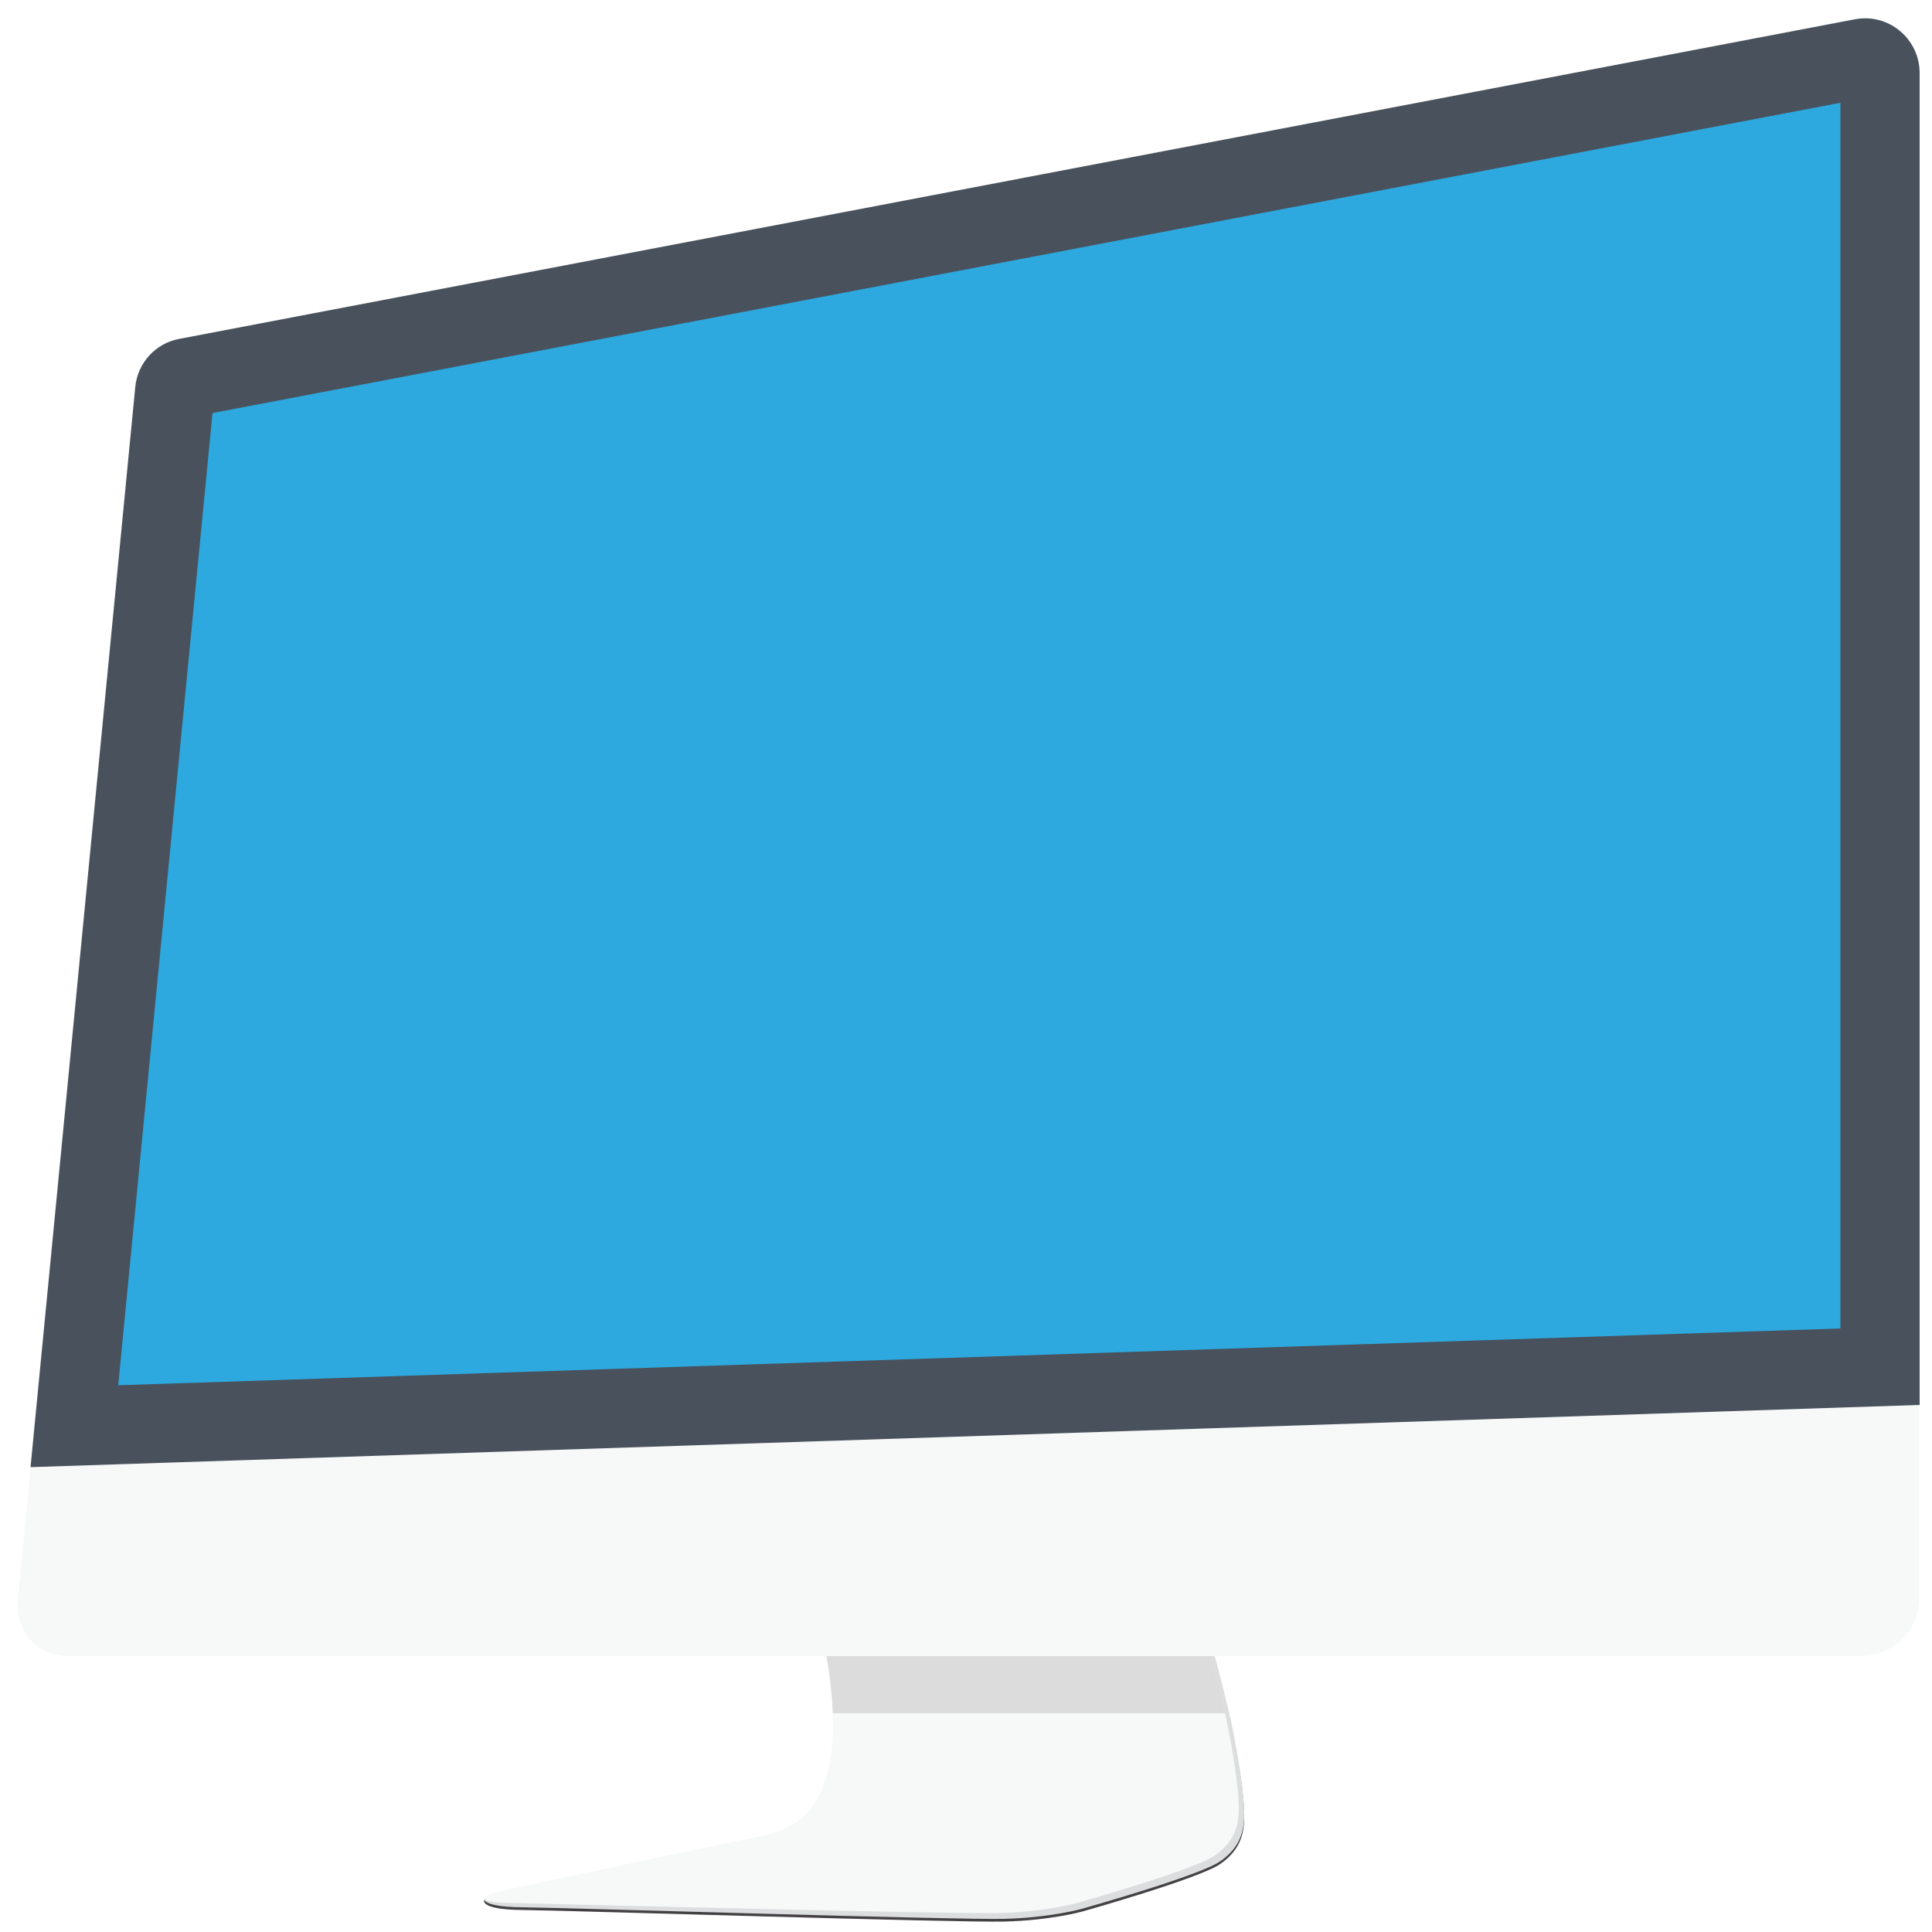
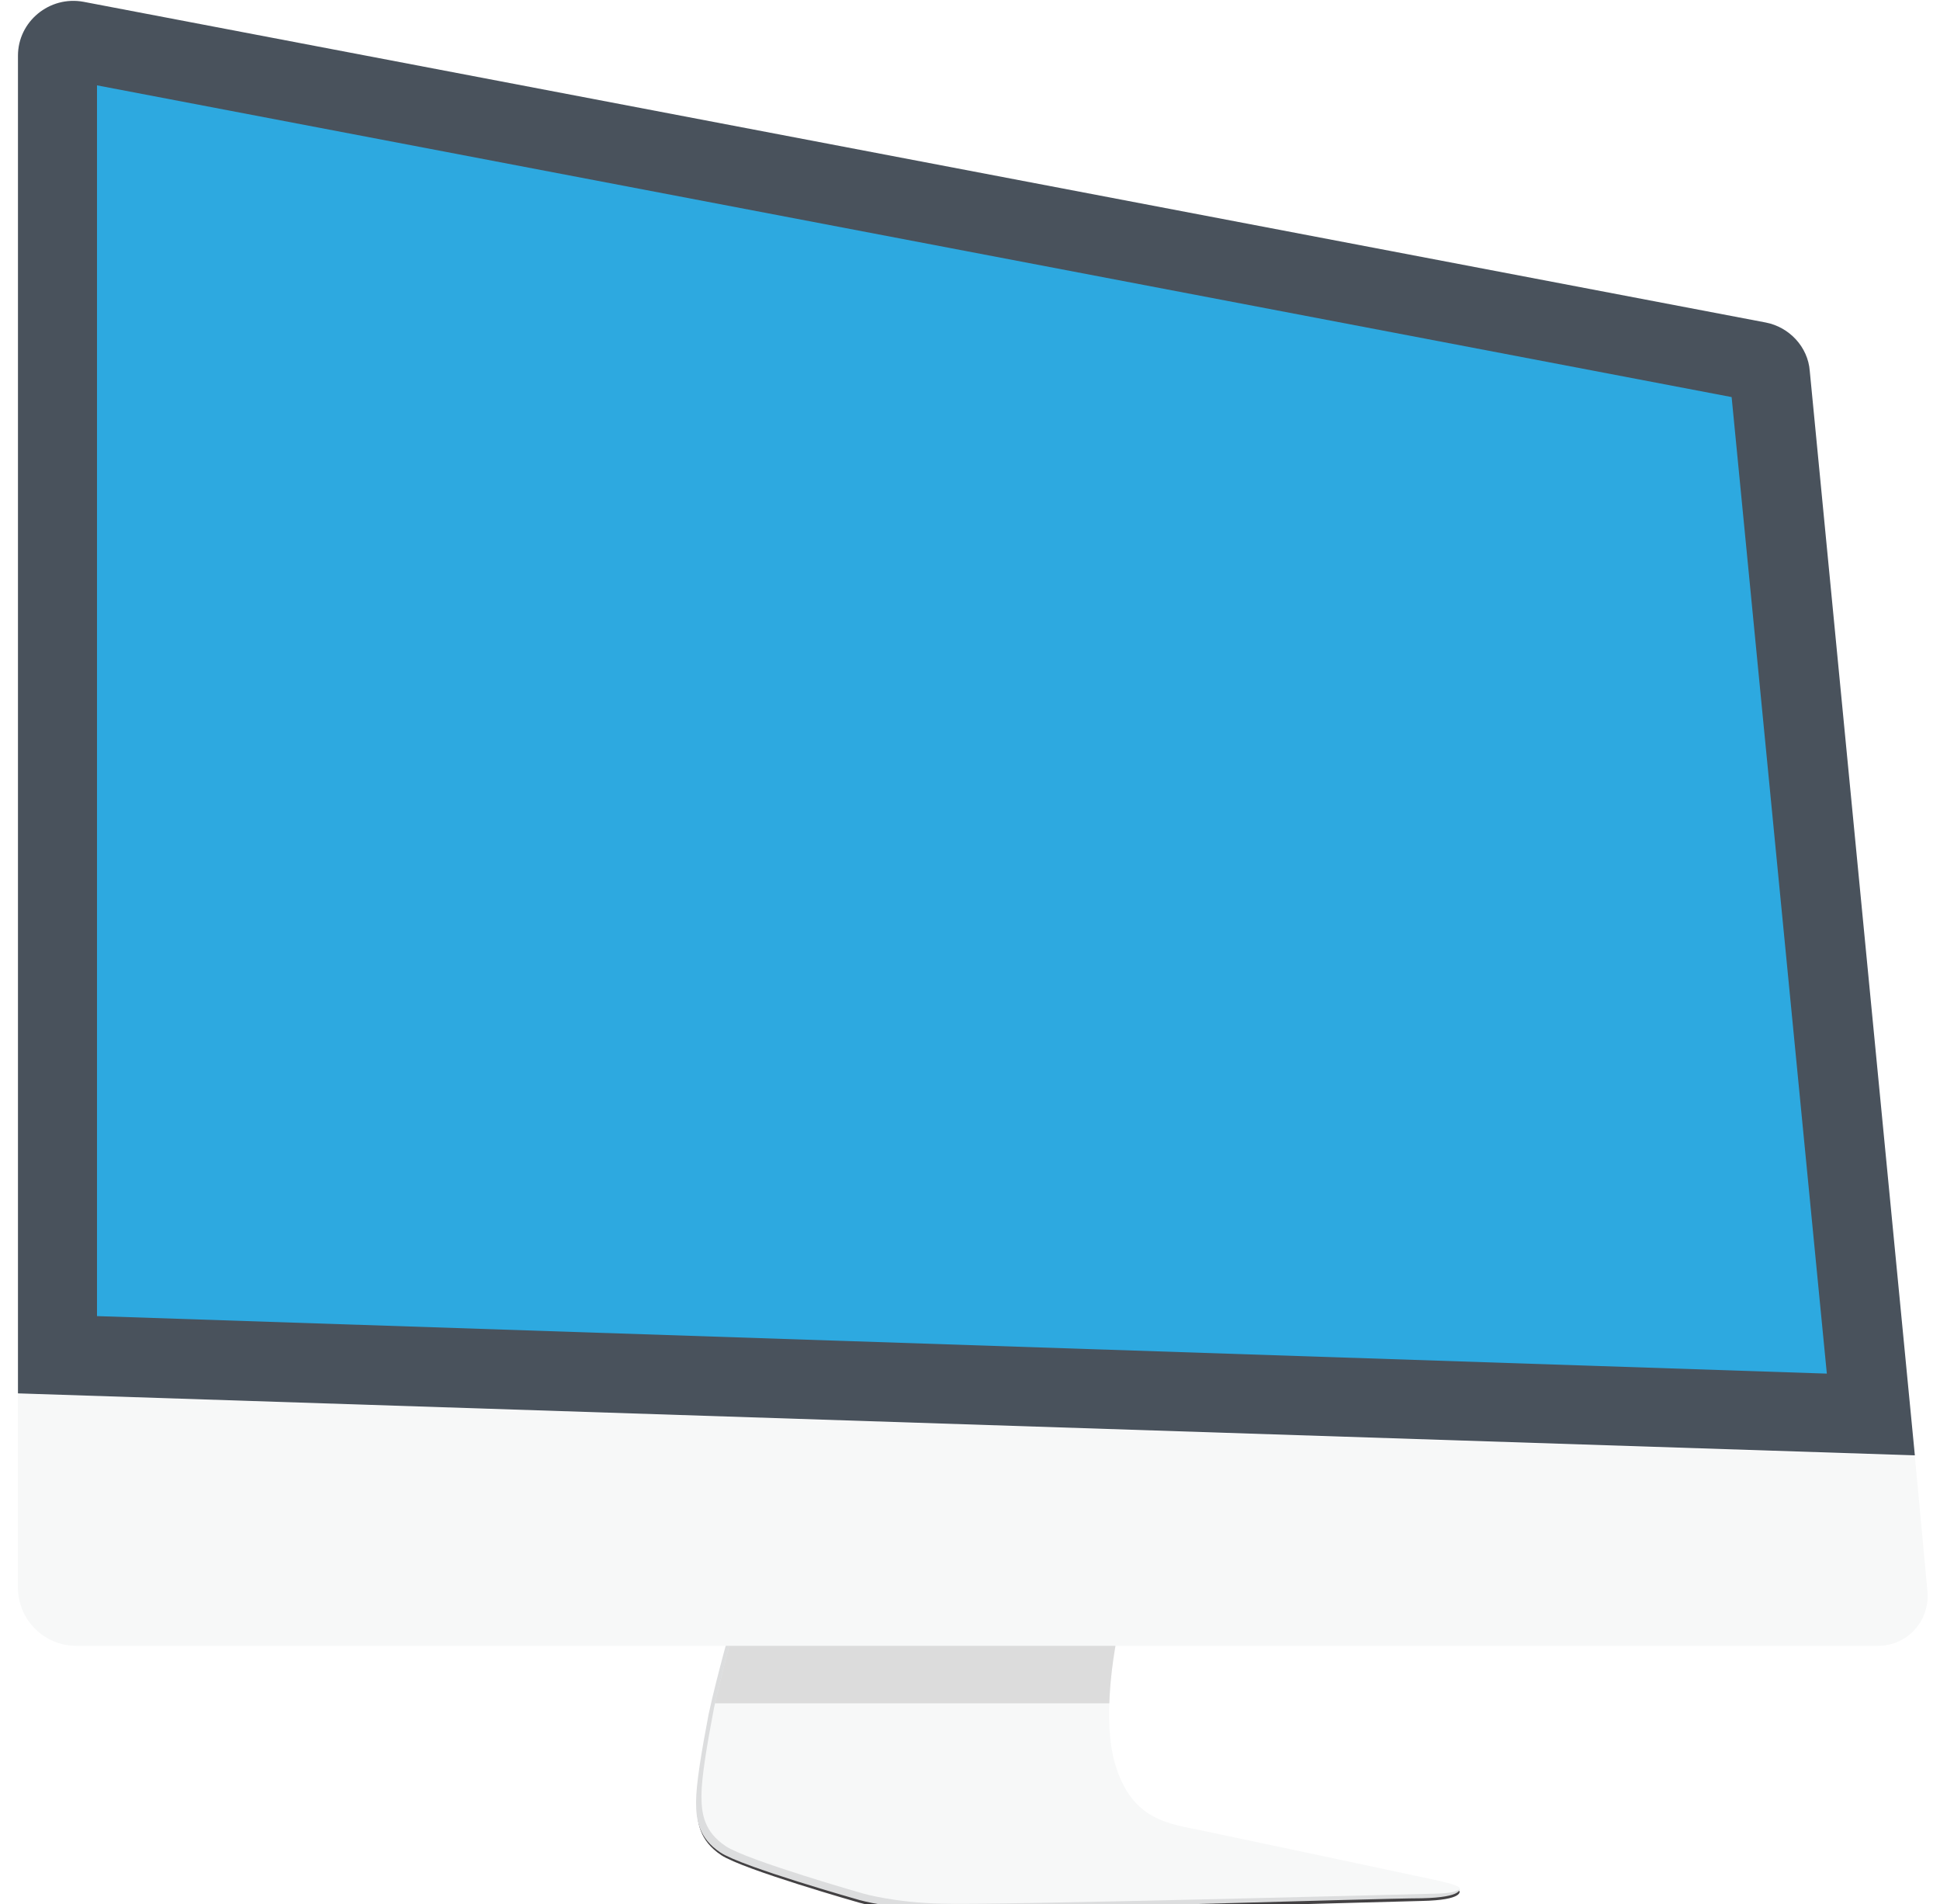
- <svg xmlns="http://www.w3.org/2000/svg" xmlns:xlink="http://www.w3.org/1999/xlink" version="1.1" id="Layer_1" x="0px" y="0px" viewBox="0 0 500 500" enable-background="new 0 0 500 500" xml:space="preserve">
+ <svg xmlns="http://www.w3.org/2000/svg" xmlns:xlink="http://www.w3.org/1999/xlink" version="1.1" id="Layer_1" x="0px" y="0px" viewBox="0 74 216 211.9" enable-background="new 0 74 216 211.9" xml:space="preserve">
  <g>
-     <path fill-rule="evenodd" clip-rule="evenodd" fill="#434143" d="M312.5,422.4c0,0,4.1,14.6,6.2,24.3c2,9.7,3.2,18.1,3.3,22.7   c0.1,4.6-0.7,9.2-6.2,13c-5.5,3.8-35.7,12.3-35.7,12.3s-8.2,2.3-20.2,2.6c-12,0.3-113.9-2.9-124.8-3c-10.9-0.1-9.8-2.5-9.8-2.5   l7.1-1.9c8.8-0.9,51.7-9.7,60.4-11.5c8.8-1.8,18.3-2.4,22.6-16.8c4.2-14.5-1.8-39.2-1.8-39.2H312.5z" />
-     <path fill-rule="evenodd" clip-rule="evenodd" fill="#DCDDDE" d="M312.5,421.7c0,0,4.1,14.6,6.2,24.3c2,9.7,3.2,18.1,3.3,22.7   c0.1,4.6-0.7,9.2-6.2,13S280,494,280,494s-8.2,2.3-20.2,2.6c-12,0.3-113.9-2.9-124.8-3c-10.9-0.1-9.8-2.5-9.8-2.5l7.1-1.9   c8.8-0.9,51.7-9.7,60.4-11.5c8.8-1.8,18.3-2.4,22.6-16.8s-1.8-39.2-1.8-39.2H312.5z" />
-     <path fill-rule="evenodd" clip-rule="evenodd" fill="#F7F8F8" d="M311.4,421.7c0,0,3.8,13.2,5.9,22.8c2,9.7,3.2,18.1,3.3,22.7   s-0.7,9.2-6.2,13c-5.5,3.8-35.7,12.3-35.7,12.3s-8.2,2.3-20.2,2.6c-12,0.3-125.9-2.6-125.9-2.6s-5,0-6.4-0.6s-2.6-1.2,6.1-3.1   c8.7-1.9,50.4-10.7,59.1-12.5c8.8-1.8,18.3-2.4,22.6-16.8s-1.5-37.8-1.5-37.8H311.4z" />
-     <path fill-rule="evenodd" clip-rule="evenodd" fill="#F7F8F8" d="M7.9,379.7l488.8-16.1v50c0,8.3-6.7,15-15,15H17.4   c-7.6,0-13.5-6.5-12.8-14.1L7.9,379.7z" />
-     <path fill-rule="evenodd" clip-rule="evenodd" fill="#49525C" d="M7.9,379.7L35,100.2c0.6-6.3,5.3-11.4,11.4-12.5L480,5   c8.7-1.7,16.8,5,16.8,13.9v344.7L7.9,379.7z" />
-     <polygon fill-rule="evenodd" clip-rule="evenodd" fill="#2DA9E0" points="55,106.9 476.3,26.6 476.3,343.8 30.6,358.5  " />
-     <g opacity="0.5">
-       <defs>
-         <path id="SVGID_1_" opacity="0.5" d="M311.4,421.7c0,0,3.8,13.2,5.9,22.8c2,9.7,3.2,18.1,3.3,22.7s-0.7,9.2-6.2,13     c-5.5,3.8-35.7,12.3-35.7,12.3s-8.2,2.3-20.2,2.6c-12,0.3-125.9-2.6-125.9-2.6s-5,0-6.4-0.6s-2.6-1.2,6.1-3.1     c8.7-1.9,50.4-10.7,59.1-12.5c8.8-1.8,18.3-2.4,22.6-16.8s-1.5-37.8-1.5-37.8H311.4z" />
-       </defs>
-       <clipPath id="SVGID_2_">
-         <use xlink:href="#SVGID_1_" overflow="visible" />
-       </clipPath>
-       <rect x="193.2" y="428.6" clip-path="url(#SVGID_2_)" fill-rule="evenodd" clip-rule="evenodd" fill="#C1C0C0" width="152.2" height="14.8" />
+     <path fill="#434143" d="M124.3,254.5c0,0-2.6,10.7-0.8,16.9c1.9,6.2,6,6.5,9.8,7.3c3.8,0.8,22.3,4.6,26.1,5l3.1,0.8   c0,0,0.5,1-4.2,1.1s-48.7,1.4-53.9,1.3s-8.7-1.1-8.7-1.1s-13-3.7-15.4-5.3c-2.4-1.6-2.7-3.6-2.7-5.6c0-2,0.6-5.6,1.4-9.8   c0.9-4.2,2.7-10.5,2.7-10.5H124.3z" />
+     <path fill="#DCDDDE" d="M124.3,254.2c0,0-2.6,10.7-0.8,16.9c1.9,6.2,6,6.5,9.8,7.3c3.8,0.8,22.3,4.6,26.1,5l3.1,0.8   c0,0,0.5,1-4.2,1.1c-4.7,0-48.7,1.4-53.9,1.3c-5.2-0.1-8.7-1.1-8.7-1.1s-13.1-3.7-15.5-5.3c-2.4-1.6-2.7-3.6-2.7-5.6   c0-2,0.6-5.6,1.4-9.8c0.9-4.2,2.7-10.5,2.7-10.5H124.3z" />
+     <path fill="#F7F8F8" d="M124.8,254.2c0,0-2.5,10.1-0.6,16.3c1.9,6.2,6,6.5,9.8,7.3c3.8,0.8,21.8,4.6,25.5,5.4   c3.8,0.8,3.2,1.1,2.6,1.3c-0.6,0.3-2.8,0.3-2.8,0.3s-49.2,1.3-54.4,1.1c-5.2-0.1-8.7-1.1-8.7-1.1s-13-3.7-15.4-5.3   c-2.4-1.6-2.7-3.6-2.7-5.6s0.6-5.6,1.4-9.8c0.9-4.1,2.5-9.8,2.5-9.8H124.8z" />
+     <path fill="#F7F8F8" d="M214.6,251.1c0.3,3.3-2.2,6.1-5.5,6.1H8.5c-3.6,0-6.5-2.9-6.5-6.5v-21.6l211.2,7L214.6,251.1z" />
+     <path fill="#49525C" d="M2,229.1V80.2c0-3.8,3.5-6.7,7.3-6l187.3,35.7c2.6,0.5,4.7,2.7,4.9,5.4L213.2,236L2,229.1z" />
+     <polygon fill="#2DA9E0" points="203.4,226.9 10.8,220.5 10.8,83.5 192.8,118.2  " />
+     <g opacity="0.5" enable-background="new    ">
+       <g>
+         <defs>
+           <path id="SVGID_1_" d="M124.8,254.2c0,0-2.5,10.1-0.6,16.3c1.9,6.2,6,6.5,9.8,7.3c3.8,0.8,21.8,4.6,25.5,5.4      c3.8,0.8,3.2,1.1,2.6,1.3c-0.6,0.3-2.8,0.3-2.8,0.3s-49.2,1.3-54.4,1.1c-5.2-0.1-8.7-1.1-8.7-1.1s-13-3.7-15.4-5.3      c-2.4-1.6-2.7-3.6-2.7-5.6s0.6-5.6,1.4-9.8c0.9-4.1,2.5-9.8,2.5-9.8H124.8z" />
+         </defs>
+         <clipPath id="SVGID_2_">
+           <use xlink:href="#SVGID_1_" overflow="visible" />
+         </clipPath>
+         <rect x="67.4" y="257.2" clip-path="url(#SVGID_2_)" fill="#C1C0C0" width="65.8" height="6.4" />
+       </g>
    </g>
  </g>
</svg>
